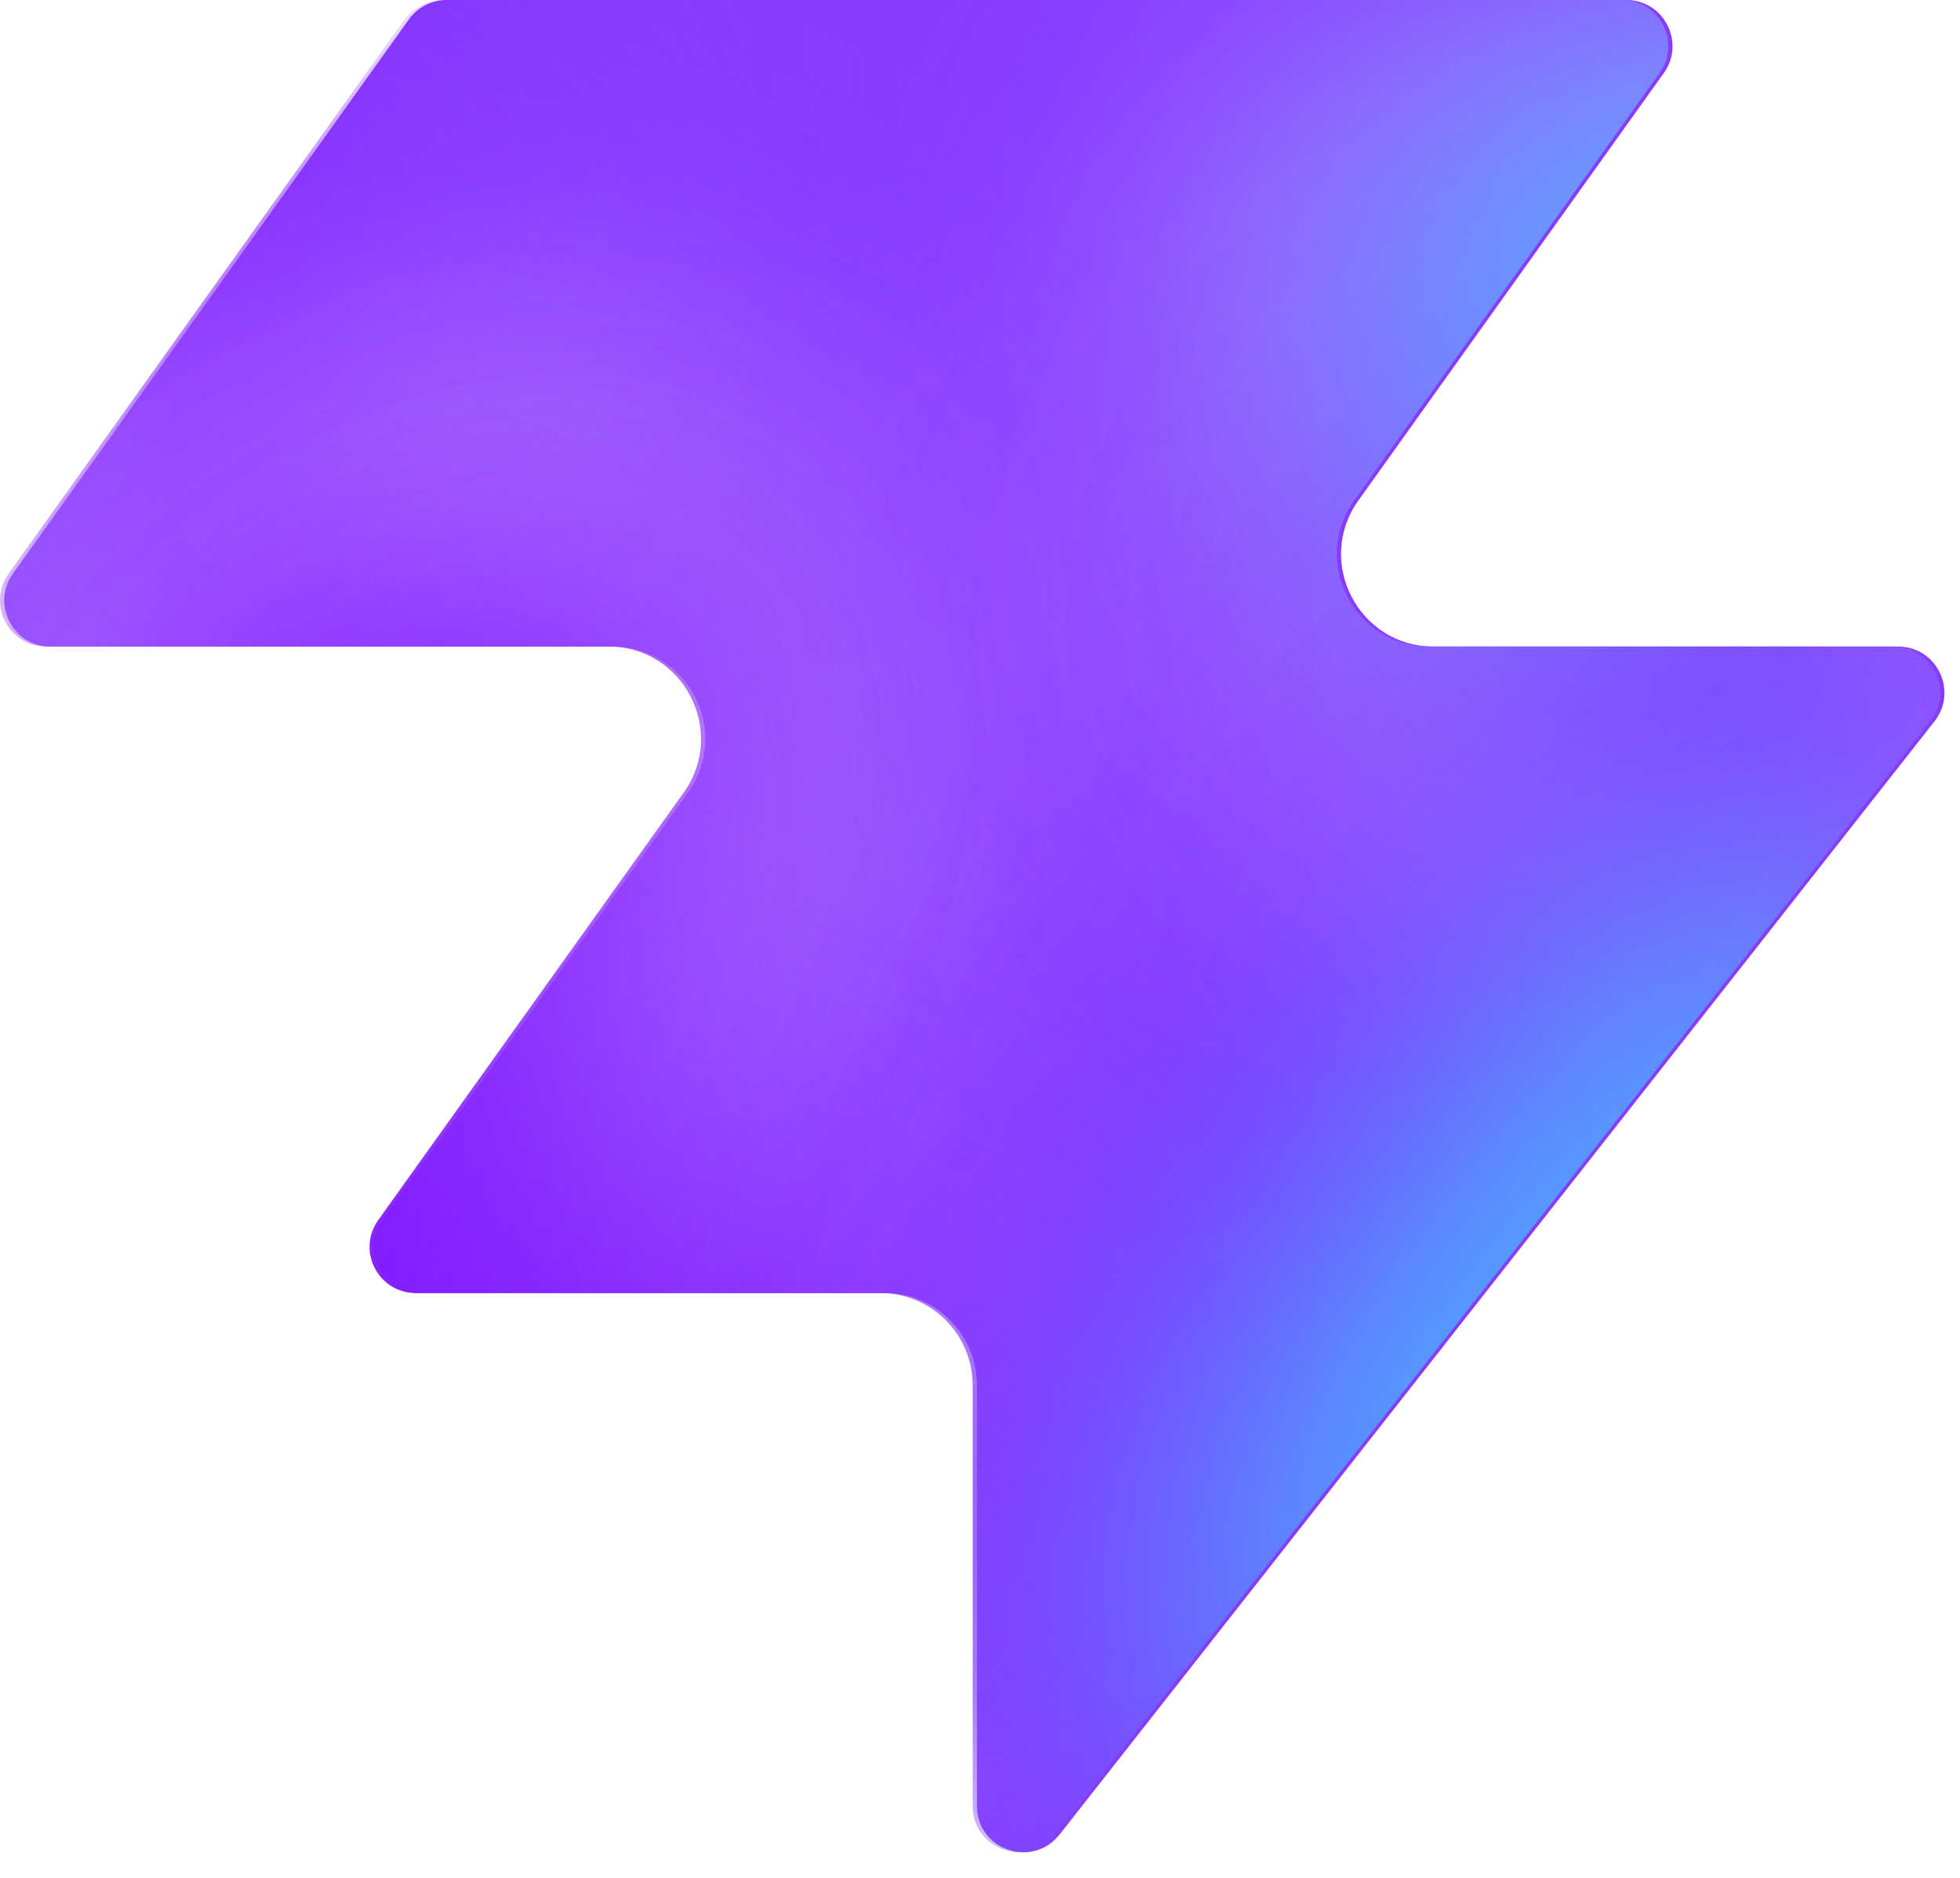
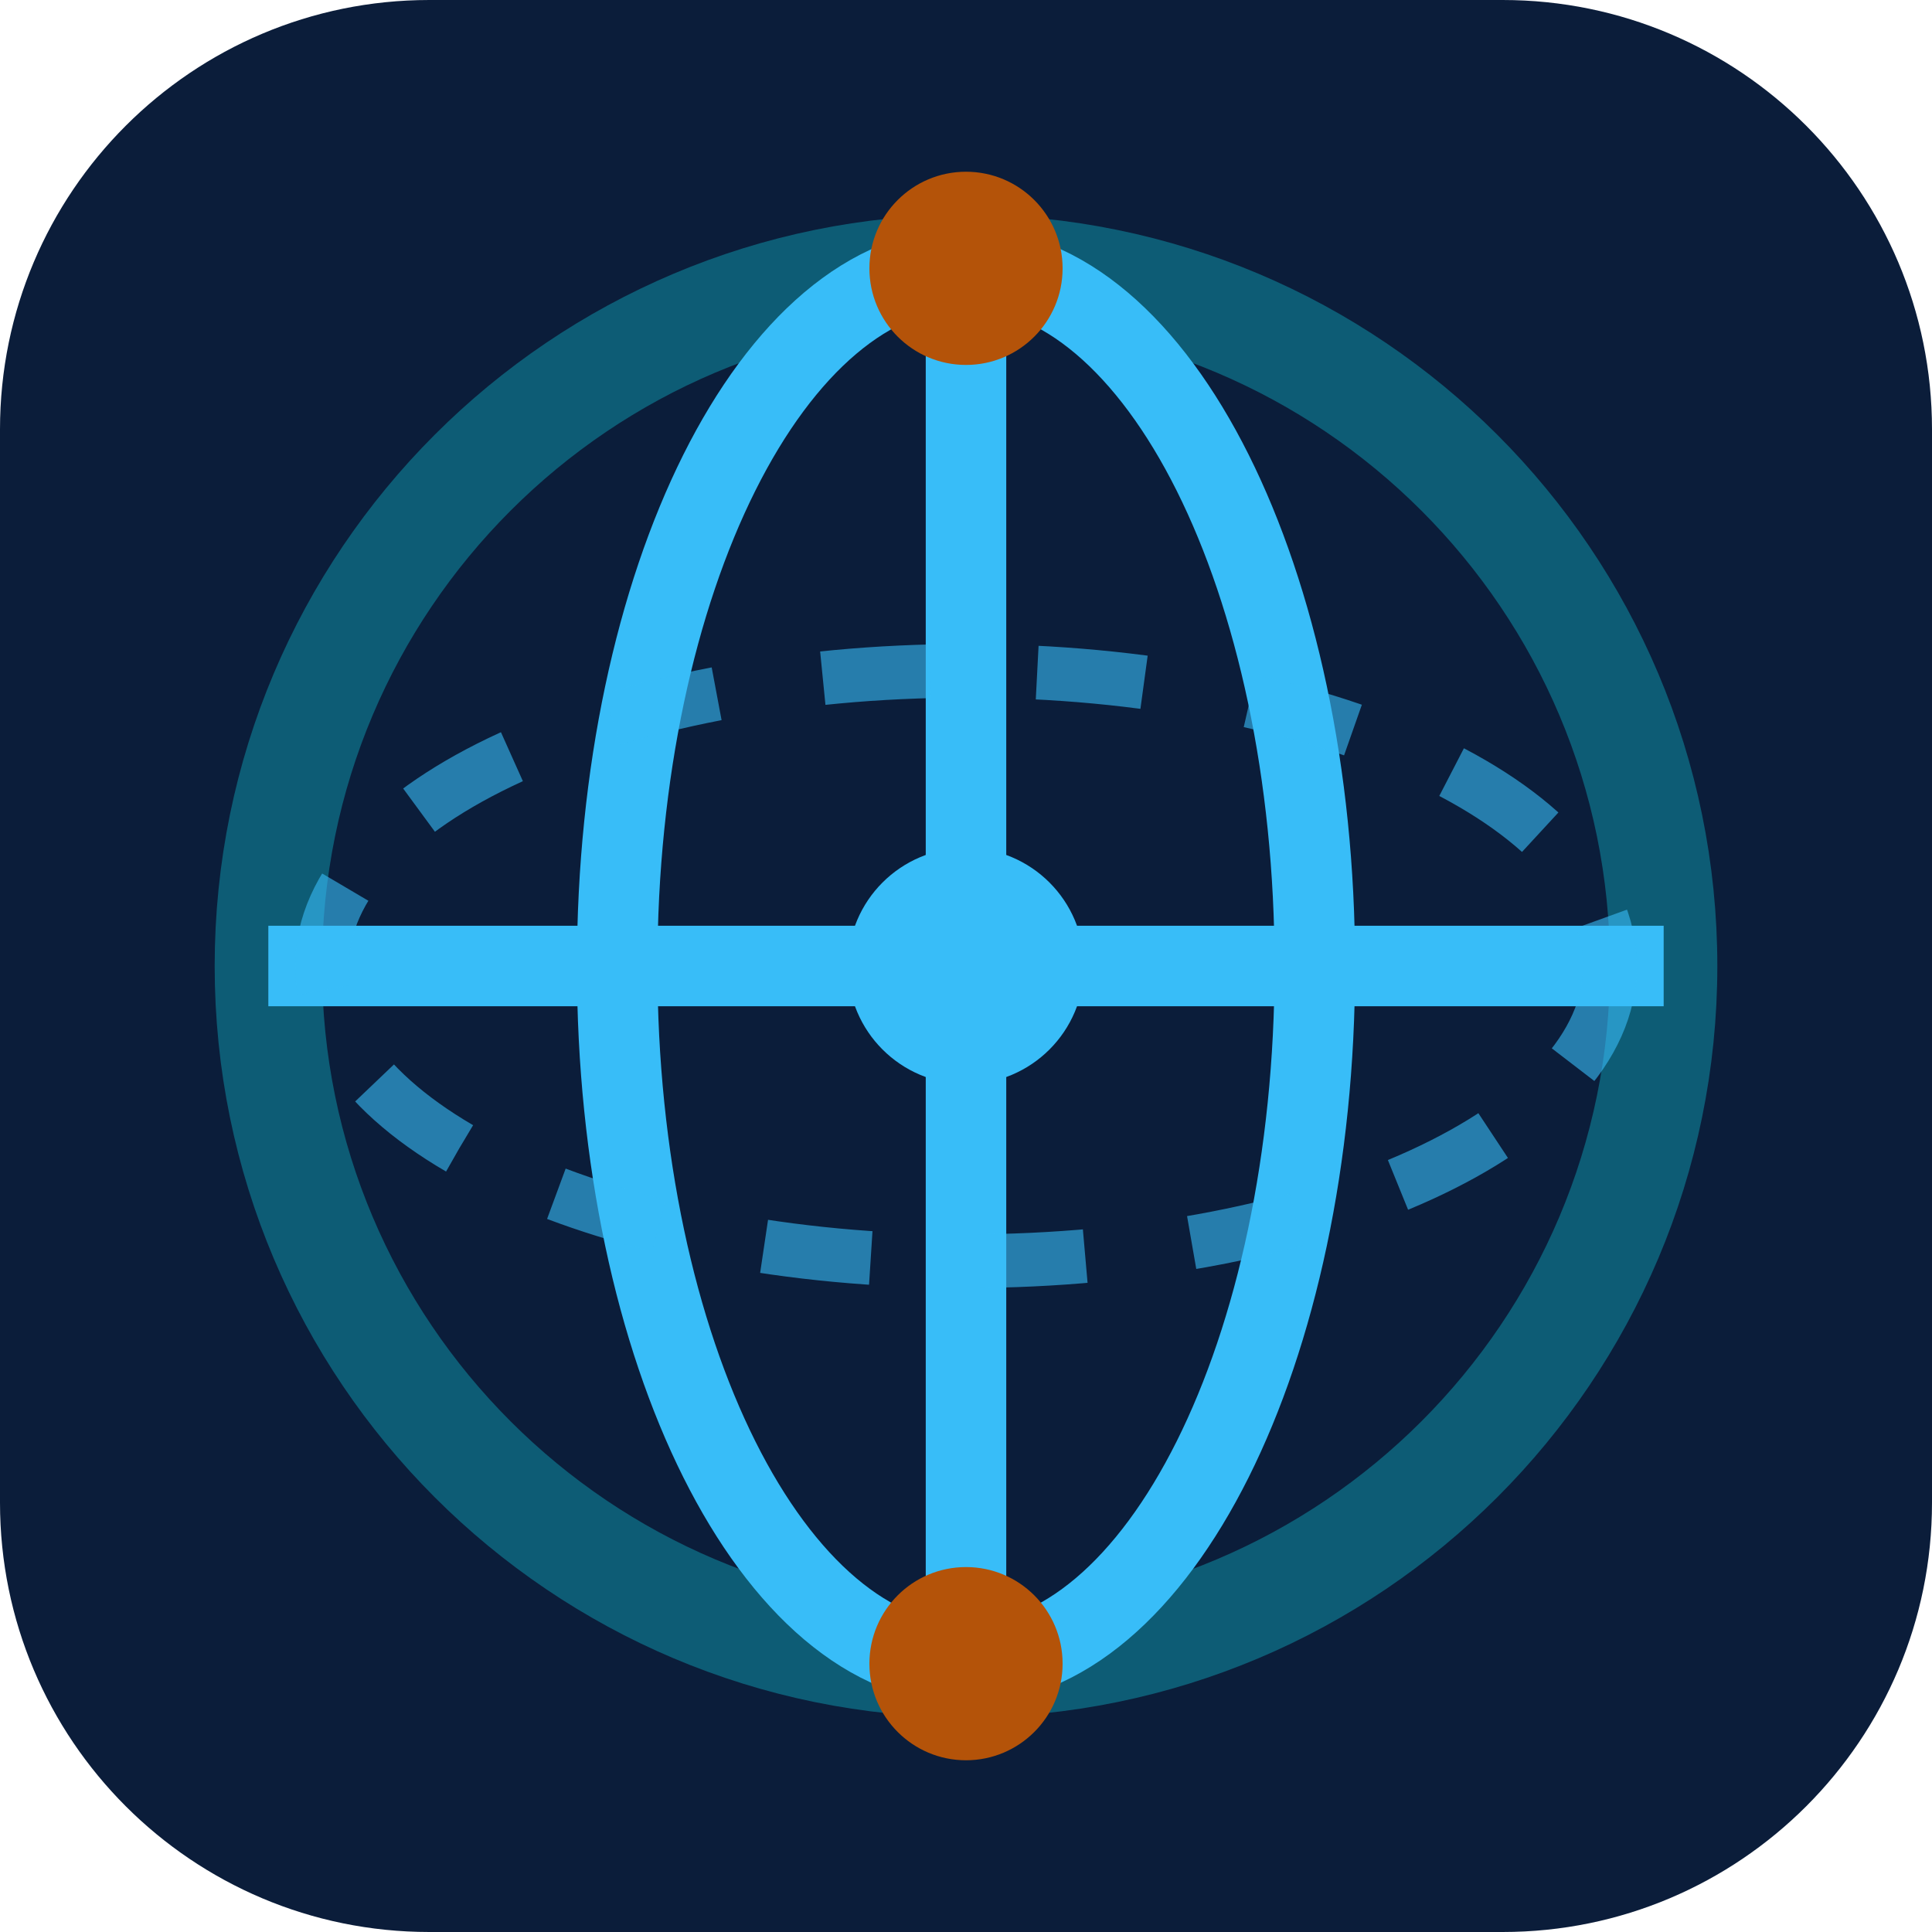
- <svg xmlns="http://www.w3.org/2000/svg" width="48" height="46" fill="none" viewBox="0 0 48 46">
-   <path fill="#863bff" d="M25.946 44.938c-.664.845-2.021.375-2.021-.698V33.937a2.26 2.26 0 0 0-2.262-2.262H10.287c-.92 0-1.456-1.04-.92-1.788l7.48-10.471c1.07-1.497 0-3.578-1.842-3.578H1.237c-.92 0-1.456-1.04-.92-1.788L10.013.474c.214-.297.556-.474.92-.474h28.894c.92 0 1.456 1.04.92 1.788l-7.48 10.471c-1.07 1.498 0 3.579 1.842 3.579h11.377c.943 0 1.473 1.088.89 1.83L25.947 44.94z" style="fill:#863bff;fill:color(display-p3 .525 .23 1);fill-opacity:1" />
-   <mask id="a" width="48" height="46" x="0" y="0" maskUnits="userSpaceOnUse" style="mask-type:alpha">
-     <path fill="#000" d="M25.842 44.938c-.664.844-2.021.375-2.021-.698V33.937a2.26 2.26 0 0 0-2.262-2.262H10.183c-.92 0-1.456-1.04-.92-1.788l7.48-10.471c1.07-1.498 0-3.579-1.842-3.579H1.133c-.92 0-1.456-1.04-.92-1.787L9.91.473c.214-.297.556-.474.92-.474h28.894c.92 0 1.456 1.04.92 1.788l-7.48 10.471c-1.07 1.498 0 3.578 1.842 3.578h11.377c.943 0 1.473 1.088.89 1.832L25.843 44.94z" style="fill:#000;fill-opacity:1" />
-   </mask>
-   <g mask="url(#a)">
-     <g filter="url(#b)">
-       <ellipse cx="5.508" cy="14.704" fill="#ede6ff" rx="5.508" ry="14.704" style="fill:#ede6ff;fill:color(display-p3 .927 .903 1);fill-opacity:1" transform="matrix(.00324 1 1 -.00324 -4.47 31.516)" />
-     </g>
-     <g filter="url(#c)">
-       <ellipse cx="10.399" cy="29.851" fill="#ede6ff" rx="10.399" ry="29.851" style="fill:#ede6ff;fill:color(display-p3 .927 .903 1);fill-opacity:1" transform="matrix(.00324 1 1 -.00324 -39.328 7.883)" />
-     </g>
-     <g filter="url(#d)">
-       <ellipse cx="5.508" cy="30.487" fill="#7e14ff" rx="5.508" ry="30.487" style="fill:#7e14ff;fill:color(display-p3 .492 .077 1);fill-opacity:1" transform="rotate(89.814 -25.913 -14.639)scale(1 -1)" />
-     </g>
-     <g filter="url(#e)">
-       <ellipse cx="5.508" cy="30.599" fill="#7e14ff" rx="5.508" ry="30.599" style="fill:#7e14ff;fill:color(display-p3 .492 .077 1);fill-opacity:1" transform="rotate(89.814 -32.644 -3.334)scale(1 -1)" />
-     </g>
-     <g filter="url(#f)">
-       <ellipse cx="5.508" cy="30.599" fill="#7e14ff" rx="5.508" ry="30.599" style="fill:#7e14ff;fill:color(display-p3 .492 .077 1);fill-opacity:1" transform="matrix(.00324 1 1 -.00324 -34.34 30.47)" />
-     </g>
-     <g filter="url(#g)">
-       <ellipse cx="14.072" cy="22.078" fill="#ede6ff" rx="14.072" ry="22.078" style="fill:#ede6ff;fill:color(display-p3 .927 .903 1);fill-opacity:1" transform="rotate(93.35 24.506 48.493)scale(-1 1)" />
-     </g>
-     <g filter="url(#h)">
-       <ellipse cx="3.47" cy="21.501" fill="#7e14ff" rx="3.47" ry="21.501" style="fill:#7e14ff;fill:color(display-p3 .492 .077 1);fill-opacity:1" transform="rotate(89.009 28.708 47.59)scale(-1 1)" />
-     </g>
-     <g filter="url(#i)">
-       <ellipse cx="3.47" cy="21.501" fill="#7e14ff" rx="3.47" ry="21.501" style="fill:#7e14ff;fill:color(display-p3 .492 .077 1);fill-opacity:1" transform="rotate(89.009 28.708 47.59)scale(-1 1)" />
-     </g>
-     <g filter="url(#j)">
-       <ellipse cx=".387" cy="8.972" fill="#7e14ff" rx="4.407" ry="29.108" style="fill:#7e14ff;fill:color(display-p3 .492 .077 1);fill-opacity:1" transform="rotate(39.51 .387 8.972)" />
-     </g>
-     <g filter="url(#k)">
-       <ellipse cx="47.523" cy="-6.092" fill="#7e14ff" rx="4.407" ry="29.108" style="fill:#7e14ff;fill:color(display-p3 .492 .077 1);fill-opacity:1" transform="rotate(37.892 47.523 -6.092)" />
-     </g>
-     <g filter="url(#l)">
-       <ellipse cx="41.412" cy="6.333" fill="#47bfff" rx="5.971" ry="9.665" style="fill:#47bfff;fill:color(display-p3 .28 .748 1);fill-opacity:1" transform="rotate(37.892 41.412 6.333)" />
-     </g>
-     <g filter="url(#m)">
-       <ellipse cx="-1.879" cy="38.332" fill="#7e14ff" rx="4.407" ry="29.108" style="fill:#7e14ff;fill:color(display-p3 .492 .077 1);fill-opacity:1" transform="rotate(37.892 -1.88 38.332)" />
-     </g>
-     <g filter="url(#n)">
-       <ellipse cx="-1.879" cy="38.332" fill="#7e14ff" rx="4.407" ry="29.108" style="fill:#7e14ff;fill:color(display-p3 .492 .077 1);fill-opacity:1" transform="rotate(37.892 -1.88 38.332)" />
-     </g>
-     <g filter="url(#o)">
-       <ellipse cx="35.651" cy="29.907" fill="#7e14ff" rx="4.407" ry="29.108" style="fill:#7e14ff;fill:color(display-p3 .492 .077 1);fill-opacity:1" transform="rotate(37.892 35.651 29.907)" />
-     </g>
-     <g filter="url(#p)">
-       <ellipse cx="38.418" cy="32.4" fill="#47bfff" rx="5.971" ry="15.297" style="fill:#47bfff;fill:color(display-p3 .28 .748 1);fill-opacity:1" transform="rotate(37.892 38.418 32.4)" />
-     </g>
-   </g>
-   <defs>
-     <filter id="b" width="60.045" height="41.654" x="-19.77" y="16.149" color-interpolation-filters="sRGB" filterUnits="userSpaceOnUse">
-       <feFlood flood-opacity="0" result="BackgroundImageFix" />
-       <feBlend in="SourceGraphic" in2="BackgroundImageFix" result="shape" />
-       <feGaussianBlur result="effect1_foregroundBlur_2002_17158" stdDeviation="7.659" />
-     </filter>
-     <filter id="c" width="90.34" height="51.437" x="-54.613" y="-7.533" color-interpolation-filters="sRGB" filterUnits="userSpaceOnUse">
-       <feFlood flood-opacity="0" result="BackgroundImageFix" />
-       <feBlend in="SourceGraphic" in2="BackgroundImageFix" result="shape" />
-       <feGaussianBlur result="effect1_foregroundBlur_2002_17158" stdDeviation="7.659" />
-     </filter>
-     <filter id="d" width="79.355" height="29.4" x="-49.64" y="2.03" color-interpolation-filters="sRGB" filterUnits="userSpaceOnUse">
-       <feFlood flood-opacity="0" result="BackgroundImageFix" />
-       <feBlend in="SourceGraphic" in2="BackgroundImageFix" result="shape" />
-       <feGaussianBlur result="effect1_foregroundBlur_2002_17158" stdDeviation="4.596" />
-     </filter>
-     <filter id="e" width="79.579" height="29.4" x="-45.045" y="20.029" color-interpolation-filters="sRGB" filterUnits="userSpaceOnUse">
-       <feFlood flood-opacity="0" result="BackgroundImageFix" />
-       <feBlend in="SourceGraphic" in2="BackgroundImageFix" result="shape" />
-       <feGaussianBlur result="effect1_foregroundBlur_2002_17158" stdDeviation="4.596" />
-     </filter>
-     <filter id="f" width="79.579" height="29.4" x="-43.513" y="21.178" color-interpolation-filters="sRGB" filterUnits="userSpaceOnUse">
-       <feFlood flood-opacity="0" result="BackgroundImageFix" />
-       <feBlend in="SourceGraphic" in2="BackgroundImageFix" result="shape" />
-       <feGaussianBlur result="effect1_foregroundBlur_2002_17158" stdDeviation="4.596" />
-     </filter>
-     <filter id="g" width="74.749" height="58.852" x="15.756" y="-17.901" color-interpolation-filters="sRGB" filterUnits="userSpaceOnUse">
-       <feFlood flood-opacity="0" result="BackgroundImageFix" />
-       <feBlend in="SourceGraphic" in2="BackgroundImageFix" result="shape" />
-       <feGaussianBlur result="effect1_foregroundBlur_2002_17158" stdDeviation="7.659" />
-     </filter>
-     <filter id="h" width="61.377" height="25.362" x="23.548" y="2.284" color-interpolation-filters="sRGB" filterUnits="userSpaceOnUse">
-       <feFlood flood-opacity="0" result="BackgroundImageFix" />
-       <feBlend in="SourceGraphic" in2="BackgroundImageFix" result="shape" />
-       <feGaussianBlur result="effect1_foregroundBlur_2002_17158" stdDeviation="4.596" />
-     </filter>
-     <filter id="i" width="61.377" height="25.362" x="23.548" y="2.284" color-interpolation-filters="sRGB" filterUnits="userSpaceOnUse">
-       <feFlood flood-opacity="0" result="BackgroundImageFix" />
-       <feBlend in="SourceGraphic" in2="BackgroundImageFix" result="shape" />
-       <feGaussianBlur result="effect1_foregroundBlur_2002_17158" stdDeviation="4.596" />
-     </filter>
-     <filter id="j" width="56.045" height="63.649" x="-27.636" y="-22.853" color-interpolation-filters="sRGB" filterUnits="userSpaceOnUse">
-       <feFlood flood-opacity="0" result="BackgroundImageFix" />
-       <feBlend in="SourceGraphic" in2="BackgroundImageFix" result="shape" />
-       <feGaussianBlur result="effect1_foregroundBlur_2002_17158" stdDeviation="4.596" />
-     </filter>
-     <filter id="k" width="54.814" height="64.646" x="20.116" y="-38.415" color-interpolation-filters="sRGB" filterUnits="userSpaceOnUse">
-       <feFlood flood-opacity="0" result="BackgroundImageFix" />
-       <feBlend in="SourceGraphic" in2="BackgroundImageFix" result="shape" />
-       <feGaussianBlur result="effect1_foregroundBlur_2002_17158" stdDeviation="4.596" />
-     </filter>
-     <filter id="l" width="33.541" height="35.313" x="24.641" y="-11.323" color-interpolation-filters="sRGB" filterUnits="userSpaceOnUse">
-       <feFlood flood-opacity="0" result="BackgroundImageFix" />
-       <feBlend in="SourceGraphic" in2="BackgroundImageFix" result="shape" />
-       <feGaussianBlur result="effect1_foregroundBlur_2002_17158" stdDeviation="4.596" />
-     </filter>
-     <filter id="m" width="54.814" height="64.646" x="-29.286" y="6.009" color-interpolation-filters="sRGB" filterUnits="userSpaceOnUse">
-       <feFlood flood-opacity="0" result="BackgroundImageFix" />
-       <feBlend in="SourceGraphic" in2="BackgroundImageFix" result="shape" />
-       <feGaussianBlur result="effect1_foregroundBlur_2002_17158" stdDeviation="4.596" />
-     </filter>
-     <filter id="n" width="54.814" height="64.646" x="-29.286" y="6.009" color-interpolation-filters="sRGB" filterUnits="userSpaceOnUse">
-       <feFlood flood-opacity="0" result="BackgroundImageFix" />
-       <feBlend in="SourceGraphic" in2="BackgroundImageFix" result="shape" />
-       <feGaussianBlur result="effect1_foregroundBlur_2002_17158" stdDeviation="4.596" />
-     </filter>
-     <filter id="o" width="54.814" height="64.646" x="8.244" y="-2.416" color-interpolation-filters="sRGB" filterUnits="userSpaceOnUse">
-       <feFlood flood-opacity="0" result="BackgroundImageFix" />
-       <feBlend in="SourceGraphic" in2="BackgroundImageFix" result="shape" />
-       <feGaussianBlur result="effect1_foregroundBlur_2002_17158" stdDeviation="4.596" />
-     </filter>
-     <filter id="p" width="39.409" height="43.623" x="18.713" y="10.588" color-interpolation-filters="sRGB" filterUnits="userSpaceOnUse">
-       <feFlood flood-opacity="0" result="BackgroundImageFix" />
-       <feBlend in="SourceGraphic" in2="BackgroundImageFix" result="shape" />
-       <feGaussianBlur result="effect1_foregroundBlur_2002_17158" stdDeviation="4.596" />
-     </filter>
-   </defs>
+ <svg xmlns="http://www.w3.org/2000/svg" viewBox="0 0 36 36" fill="none">
+   <rect width="36" height="36" rx="8" fill="#0B1D3A" />
+   <circle cx="18" cy="18" r="13" stroke="#0D5C75" stroke-width="2" />
+   <ellipse cx="18" cy="18" rx="6.5" ry="13" stroke="#38bdf8" stroke-width="1.5" />
+   <line x1="18" y1="5" x2="18" y2="31" stroke="#38bdf8" stroke-width="1.5" />
+   <line x1="5" y1="18" x2="31" y2="18" stroke="#38bdf8" stroke-width="1.5" />
+   <ellipse cx="18" cy="18" rx="12" ry="5.5" stroke="#38bdf8" stroke-width="1" stroke-dasharray="2 2" opacity="0.6" />
+   <circle cx="18" cy="18" r="2.2" fill="#38bdf8" />
+   <circle cx="18" cy="5" r="1.8" fill="#B45309" />
+   <circle cx="18" cy="31" r="1.8" fill="#B45309" />
</svg>
